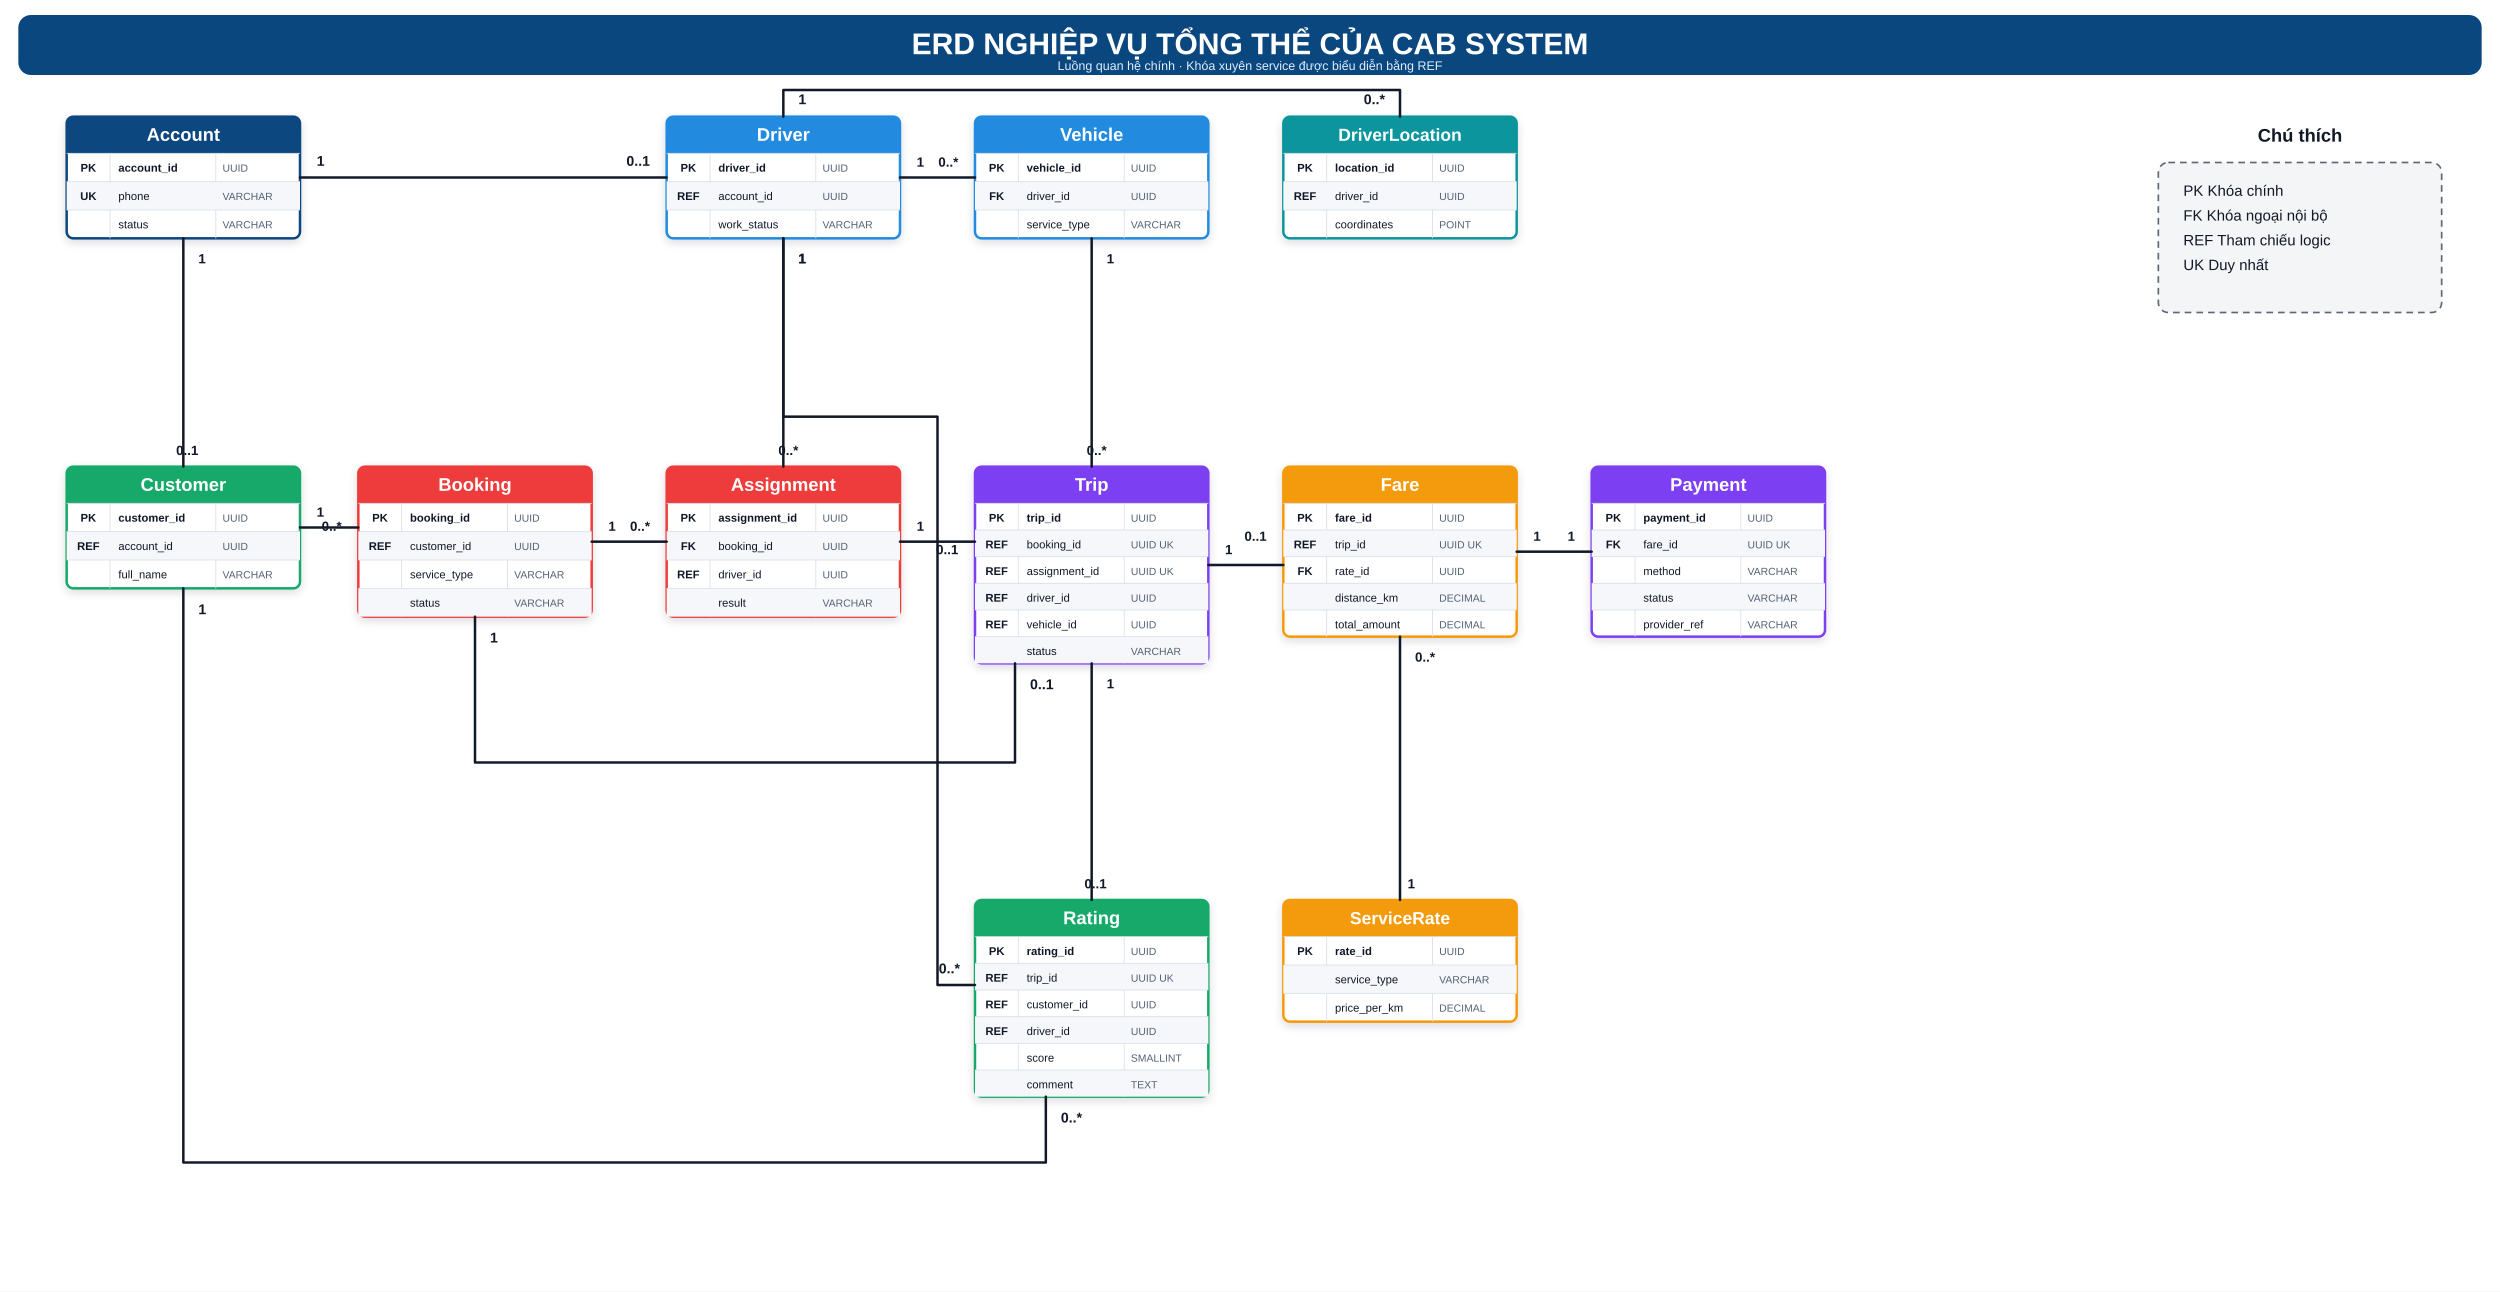
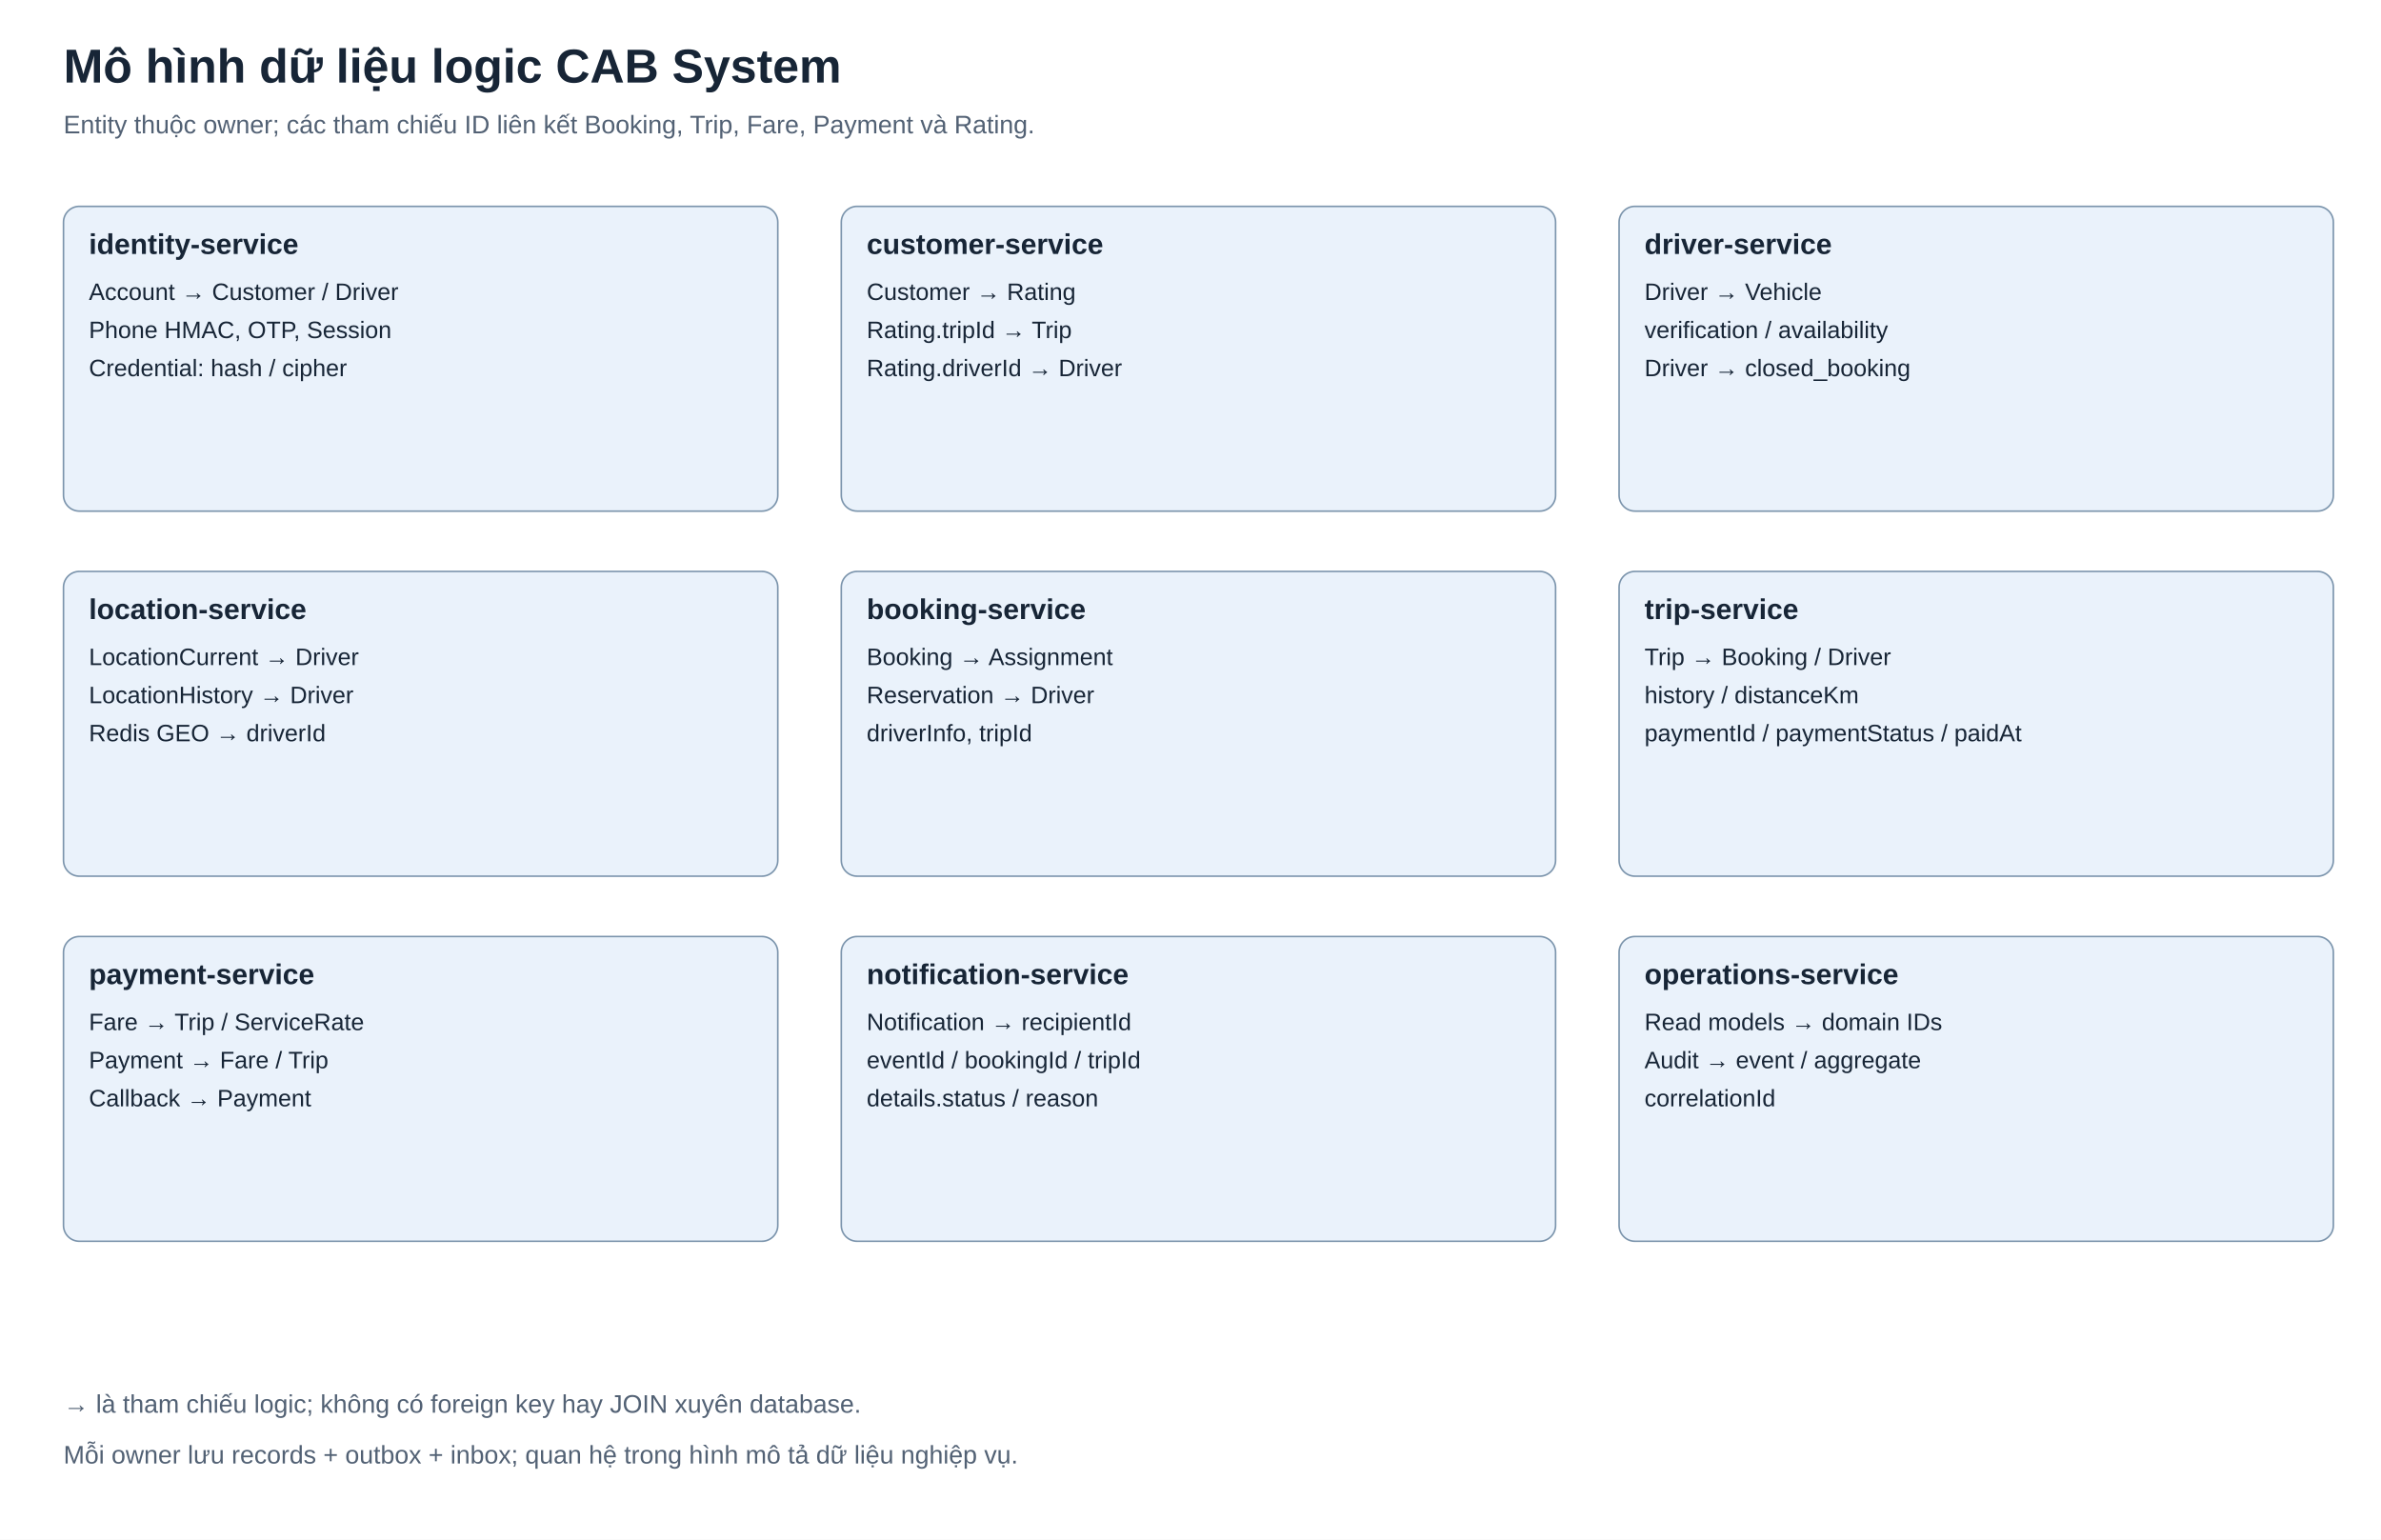
- <svg xmlns="http://www.w3.org/2000/svg" width="3000" height="1550" viewBox="0 0 3000 1550">
+ <svg xmlns="http://www.w3.org/2000/svg" width="1500" height="970" viewBox="0 0 1500 970">
  <defs>
-     <filter id="shadow" x="-20%" y="-20%" width="140%" height="140%">
-       <feDropShadow dx="0" dy="4" stdDeviation="5" flood-color="#0F172A" flood-opacity="0.14" />
-     </filter>
-     <marker id="arrowBlue" markerWidth="10" markerHeight="10" refX="8" refY="3" orient="auto">
-       <path d="M0,0 L0,6 L9,3 z" fill="#238BE0" />
-     </marker>
-     <marker id="arrowRed" markerWidth="10" markerHeight="10" refX="8" refY="3" orient="auto">
-       <path d="M0,0 L0,6 L9,3 z" fill="#EE3B3B" />
-     </marker>
-     <marker id="arrowBlack" markerWidth="10" markerHeight="10" refX="8" refY="3" orient="auto">
-       <path d="M0,0 L0,6 L9,3 z" fill="#111827" />
+     <marker id="a" viewBox="0 0 10 10" refX="9" refY="5" markerWidth="7" markerHeight="7" orient="auto-start-reverse">
+       <path d="M0,0L10,5L0,10Z" fill="#526174" />
    </marker>
  </defs>
-   <rect width="100%" height="100%" fill="#fff" />
-   <rect x="22" y="18" width="2956" height="72" rx="15" fill="#0B477F" stroke="#0B477F" stroke-width="0" />
-   <text x="1500" y="65" font-family="Arial, Segoe UI, sans-serif" font-size="36" font-weight="700" text-anchor="middle" fill="#FFFFFF">ERD NGHIỆP VỤ TỔNG THỂ CỦA CAB SYSTEM</text>
-   <text x="1500" y="84" font-family="Arial, Segoe UI, sans-serif" font-size="15" font-weight="400" text-anchor="middle" fill="#DCEEFF">Luồng quan hệ chính · Khóa xuyên service được biểu diễn bằng REF</text>
-   <g filter="url(#shadow)">
-     <rect x="80" y="140" width="280" height="146" rx="8" fill="#FFFFFF" stroke="#0B477F" stroke-width="3" />
-     <path d="M88,140 H352 Q360,140 360,148 V184 H80 V148 Q80,140 88,140Z" fill="#0B477F" />
-     <text x="220" y="169" font-family="Arial, Segoe UI, sans-serif" font-size="22" font-weight="700" text-anchor="middle" fill="#FFFFFF">Account</text>
-     <line x1="132" y1="184" x2="132" y2="286" stroke="#D8DEE7" stroke-width="1" />
-     <line x1="259" y1="184" x2="259" y2="286" stroke="#D8DEE7" stroke-width="1" />
-     <line x1="80" y1="184" x2="360" y2="184" stroke="#D8DEE7" stroke-width="1" />
-     <text x="106" y="206" font-family="Arial, Segoe UI, sans-serif" font-size="13.5" font-weight="700" text-anchor="middle" fill="#111827">PK</text>
-     <text x="142" y="206" font-family="Arial, Segoe UI, sans-serif" font-size="13.5" font-weight="700" text-anchor="start" fill="#111827">account_id</text>
-     <text x="267" y="206" font-family="Arial, Segoe UI, sans-serif" font-size="12.5" font-weight="400" text-anchor="start" fill="#526174">UUID</text>
-     <rect x="80" y="218" width="280" height="34" fill="#F5F7FA" />
-     <line x1="80" y1="218" x2="360" y2="218" stroke="#D8DEE7" stroke-width="1" />
-     <text x="106" y="240" font-family="Arial, Segoe UI, sans-serif" font-size="13.5" font-weight="700" text-anchor="middle" fill="#111827">UK</text>
-     <text x="142" y="240" font-family="Arial, Segoe UI, sans-serif" font-size="13.5" font-weight="400" text-anchor="start" fill="#111827">phone</text>
-     <text x="267" y="240" font-family="Arial, Segoe UI, sans-serif" font-size="12.5" font-weight="400" text-anchor="start" fill="#526174">VARCHAR</text>
-     <line x1="80" y1="252" x2="360" y2="252" stroke="#D8DEE7" stroke-width="1" />
-     <text x="106" y="274" font-family="Arial, Segoe UI, sans-serif" font-size="13.5" font-weight="700" text-anchor="middle" fill="#111827" />
-     <text x="142" y="274" font-family="Arial, Segoe UI, sans-serif" font-size="13.5" font-weight="400" text-anchor="start" fill="#111827">status</text>
-     <text x="267" y="274" font-family="Arial, Segoe UI, sans-serif" font-size="12.5" font-weight="400" text-anchor="start" fill="#526174">VARCHAR</text>
-   </g>
-   <g filter="url(#shadow)">
-     <rect x="800" y="140" width="280" height="146" rx="8" fill="#FFFFFF" stroke="#238BE0" stroke-width="3" />
-     <path d="M808,140 H1072 Q1080,140 1080,148 V184 H800 V148 Q800,140 808,140Z" fill="#238BE0" />
-     <text x="940" y="169" font-family="Arial, Segoe UI, sans-serif" font-size="22" font-weight="700" text-anchor="middle" fill="#FFFFFF">Driver</text>
-     <line x1="852" y1="184" x2="852" y2="286" stroke="#D8DEE7" stroke-width="1" />
-     <line x1="979" y1="184" x2="979" y2="286" stroke="#D8DEE7" stroke-width="1" />
-     <line x1="800" y1="184" x2="1080" y2="184" stroke="#D8DEE7" stroke-width="1" />
-     <text x="826" y="206" font-family="Arial, Segoe UI, sans-serif" font-size="13.5" font-weight="700" text-anchor="middle" fill="#111827">PK</text>
-     <text x="862" y="206" font-family="Arial, Segoe UI, sans-serif" font-size="13.5" font-weight="700" text-anchor="start" fill="#111827">driver_id</text>
-     <text x="987" y="206" font-family="Arial, Segoe UI, sans-serif" font-size="12.5" font-weight="400" text-anchor="start" fill="#526174">UUID</text>
-     <rect x="800" y="218" width="280" height="34" fill="#F5F7FA" />
-     <line x1="800" y1="218" x2="1080" y2="218" stroke="#D8DEE7" stroke-width="1" />
-     <text x="826" y="240" font-family="Arial, Segoe UI, sans-serif" font-size="13.5" font-weight="700" text-anchor="middle" fill="#111827">REF</text>
-     <text x="862" y="240" font-family="Arial, Segoe UI, sans-serif" font-size="13.5" font-weight="400" text-anchor="start" fill="#111827">account_id</text>
-     <text x="987" y="240" font-family="Arial, Segoe UI, sans-serif" font-size="12.5" font-weight="400" text-anchor="start" fill="#526174">UUID</text>
-     <line x1="800" y1="252" x2="1080" y2="252" stroke="#D8DEE7" stroke-width="1" />
-     <text x="826" y="274" font-family="Arial, Segoe UI, sans-serif" font-size="13.5" font-weight="700" text-anchor="middle" fill="#111827" />
-     <text x="862" y="274" font-family="Arial, Segoe UI, sans-serif" font-size="13.5" font-weight="400" text-anchor="start" fill="#111827">work_status</text>
-     <text x="987" y="274" font-family="Arial, Segoe UI, sans-serif" font-size="12.5" font-weight="400" text-anchor="start" fill="#526174">VARCHAR</text>
-   </g>
-   <g filter="url(#shadow)">
-     <rect x="1170" y="140" width="280" height="146" rx="8" fill="#FFFFFF" stroke="#238BE0" stroke-width="3" />
-     <path d="M1178,140 H1442 Q1450,140 1450,148 V184 H1170 V148 Q1170,140 1178,140Z" fill="#238BE0" />
-     <text x="1310" y="169" font-family="Arial, Segoe UI, sans-serif" font-size="22" font-weight="700" text-anchor="middle" fill="#FFFFFF">Vehicle</text>
-     <line x1="1222" y1="184" x2="1222" y2="286" stroke="#D8DEE7" stroke-width="1" />
-     <line x1="1349" y1="184" x2="1349" y2="286" stroke="#D8DEE7" stroke-width="1" />
-     <line x1="1170" y1="184" x2="1450" y2="184" stroke="#D8DEE7" stroke-width="1" />
-     <text x="1196" y="206" font-family="Arial, Segoe UI, sans-serif" font-size="13.5" font-weight="700" text-anchor="middle" fill="#111827">PK</text>
-     <text x="1232" y="206" font-family="Arial, Segoe UI, sans-serif" font-size="13.5" font-weight="700" text-anchor="start" fill="#111827">vehicle_id</text>
-     <text x="1357" y="206" font-family="Arial, Segoe UI, sans-serif" font-size="12.5" font-weight="400" text-anchor="start" fill="#526174">UUID</text>
-     <rect x="1170" y="218" width="280" height="34" fill="#F5F7FA" />
-     <line x1="1170" y1="218" x2="1450" y2="218" stroke="#D8DEE7" stroke-width="1" />
-     <text x="1196" y="240" font-family="Arial, Segoe UI, sans-serif" font-size="13.5" font-weight="700" text-anchor="middle" fill="#111827">FK</text>
-     <text x="1232" y="240" font-family="Arial, Segoe UI, sans-serif" font-size="13.5" font-weight="400" text-anchor="start" fill="#111827">driver_id</text>
-     <text x="1357" y="240" font-family="Arial, Segoe UI, sans-serif" font-size="12.5" font-weight="400" text-anchor="start" fill="#526174">UUID</text>
-     <line x1="1170" y1="252" x2="1450" y2="252" stroke="#D8DEE7" stroke-width="1" />
-     <text x="1196" y="274" font-family="Arial, Segoe UI, sans-serif" font-size="13.5" font-weight="700" text-anchor="middle" fill="#111827" />
-     <text x="1232" y="274" font-family="Arial, Segoe UI, sans-serif" font-size="13.5" font-weight="400" text-anchor="start" fill="#111827">service_type</text>
-     <text x="1357" y="274" font-family="Arial, Segoe UI, sans-serif" font-size="12.5" font-weight="400" text-anchor="start" fill="#526174">VARCHAR</text>
-   </g>
-   <g filter="url(#shadow)">
-     <rect x="1540" y="140" width="280" height="146" rx="8" fill="#FFFFFF" stroke="#07959D" stroke-width="3" />
-     <path d="M1548,140 H1812 Q1820,140 1820,148 V184 H1540 V148 Q1540,140 1548,140Z" fill="#07959D" />
-     <text x="1680" y="169" font-family="Arial, Segoe UI, sans-serif" font-size="21" font-weight="700" text-anchor="middle" fill="#FFFFFF">DriverLocation</text>
-     <line x1="1592" y1="184" x2="1592" y2="286" stroke="#D8DEE7" stroke-width="1" />
-     <line x1="1719" y1="184" x2="1719" y2="286" stroke="#D8DEE7" stroke-width="1" />
-     <line x1="1540" y1="184" x2="1820" y2="184" stroke="#D8DEE7" stroke-width="1" />
-     <text x="1566" y="206" font-family="Arial, Segoe UI, sans-serif" font-size="13.5" font-weight="700" text-anchor="middle" fill="#111827">PK</text>
-     <text x="1602" y="206" font-family="Arial, Segoe UI, sans-serif" font-size="13.5" font-weight="700" text-anchor="start" fill="#111827">location_id</text>
-     <text x="1727" y="206" font-family="Arial, Segoe UI, sans-serif" font-size="12.5" font-weight="400" text-anchor="start" fill="#526174">UUID</text>
-     <rect x="1540" y="218" width="280" height="34" fill="#F5F7FA" />
-     <line x1="1540" y1="218" x2="1820" y2="218" stroke="#D8DEE7" stroke-width="1" />
-     <text x="1566" y="240" font-family="Arial, Segoe UI, sans-serif" font-size="13.5" font-weight="700" text-anchor="middle" fill="#111827">REF</text>
-     <text x="1602" y="240" font-family="Arial, Segoe UI, sans-serif" font-size="13.5" font-weight="400" text-anchor="start" fill="#111827">driver_id</text>
-     <text x="1727" y="240" font-family="Arial, Segoe UI, sans-serif" font-size="12.5" font-weight="400" text-anchor="start" fill="#526174">UUID</text>
-     <line x1="1540" y1="252" x2="1820" y2="252" stroke="#D8DEE7" stroke-width="1" />
-     <text x="1566" y="274" font-family="Arial, Segoe UI, sans-serif" font-size="13.5" font-weight="700" text-anchor="middle" fill="#111827" />
-     <text x="1602" y="274" font-family="Arial, Segoe UI, sans-serif" font-size="13.5" font-weight="400" text-anchor="start" fill="#111827">coordinates</text>
-     <text x="1727" y="274" font-family="Arial, Segoe UI, sans-serif" font-size="12.5" font-weight="400" text-anchor="start" fill="#526174">POINT</text>
-   </g>
-   <g filter="url(#shadow)">
-     <rect x="80" y="560" width="280" height="146" rx="8" fill="#FFFFFF" stroke="#18A96B" stroke-width="3" />
-     <path d="M88,560 H352 Q360,560 360,568 V604 H80 V568 Q80,560 88,560Z" fill="#18A96B" />
-     <text x="220" y="589" font-family="Arial, Segoe UI, sans-serif" font-size="22" font-weight="700" text-anchor="middle" fill="#FFFFFF">Customer</text>
-     <line x1="132" y1="604" x2="132" y2="706" stroke="#D8DEE7" stroke-width="1" />
-     <line x1="259" y1="604" x2="259" y2="706" stroke="#D8DEE7" stroke-width="1" />
-     <line x1="80" y1="604" x2="360" y2="604" stroke="#D8DEE7" stroke-width="1" />
-     <text x="106" y="626" font-family="Arial, Segoe UI, sans-serif" font-size="13.5" font-weight="700" text-anchor="middle" fill="#111827">PK</text>
-     <text x="142" y="626" font-family="Arial, Segoe UI, sans-serif" font-size="13.5" font-weight="700" text-anchor="start" fill="#111827">customer_id</text>
-     <text x="267" y="626" font-family="Arial, Segoe UI, sans-serif" font-size="12.5" font-weight="400" text-anchor="start" fill="#526174">UUID</text>
-     <rect x="80" y="638" width="280" height="34" fill="#F5F7FA" />
-     <line x1="80" y1="638" x2="360" y2="638" stroke="#D8DEE7" stroke-width="1" />
-     <text x="106" y="660" font-family="Arial, Segoe UI, sans-serif" font-size="13.5" font-weight="700" text-anchor="middle" fill="#111827">REF</text>
-     <text x="142" y="660" font-family="Arial, Segoe UI, sans-serif" font-size="13.5" font-weight="400" text-anchor="start" fill="#111827">account_id</text>
-     <text x="267" y="660" font-family="Arial, Segoe UI, sans-serif" font-size="12.5" font-weight="400" text-anchor="start" fill="#526174">UUID</text>
-     <line x1="80" y1="672" x2="360" y2="672" stroke="#D8DEE7" stroke-width="1" />
-     <text x="106" y="694" font-family="Arial, Segoe UI, sans-serif" font-size="13.5" font-weight="700" text-anchor="middle" fill="#111827" />
-     <text x="142" y="694" font-family="Arial, Segoe UI, sans-serif" font-size="13.5" font-weight="400" text-anchor="start" fill="#111827">full_name</text>
-     <text x="267" y="694" font-family="Arial, Segoe UI, sans-serif" font-size="12.5" font-weight="400" text-anchor="start" fill="#526174">VARCHAR</text>
-   </g>
-   <g filter="url(#shadow)">
-     <rect x="430" y="560" width="280" height="180" rx="8" fill="#FFFFFF" stroke="#EE3B3B" stroke-width="3" />
-     <path d="M438,560 H702 Q710,560 710,568 V604 H430 V568 Q430,560 438,560Z" fill="#EE3B3B" />
-     <text x="570" y="589" font-family="Arial, Segoe UI, sans-serif" font-size="22" font-weight="700" text-anchor="middle" fill="#FFFFFF">Booking</text>
-     <line x1="482" y1="604" x2="482" y2="740" stroke="#D8DEE7" stroke-width="1" />
-     <line x1="609" y1="604" x2="609" y2="740" stroke="#D8DEE7" stroke-width="1" />
-     <line x1="430" y1="604" x2="710" y2="604" stroke="#D8DEE7" stroke-width="1" />
-     <text x="456" y="626" font-family="Arial, Segoe UI, sans-serif" font-size="13.5" font-weight="700" text-anchor="middle" fill="#111827">PK</text>
-     <text x="492" y="626" font-family="Arial, Segoe UI, sans-serif" font-size="13.5" font-weight="700" text-anchor="start" fill="#111827">booking_id</text>
-     <text x="617" y="626" font-family="Arial, Segoe UI, sans-serif" font-size="12.5" font-weight="400" text-anchor="start" fill="#526174">UUID</text>
-     <rect x="430" y="638" width="280" height="34" fill="#F5F7FA" />
-     <line x1="430" y1="638" x2="710" y2="638" stroke="#D8DEE7" stroke-width="1" />
-     <text x="456" y="660" font-family="Arial, Segoe UI, sans-serif" font-size="13.5" font-weight="700" text-anchor="middle" fill="#111827">REF</text>
-     <text x="492" y="660" font-family="Arial, Segoe UI, sans-serif" font-size="13.5" font-weight="400" text-anchor="start" fill="#111827">customer_id</text>
-     <text x="617" y="660" font-family="Arial, Segoe UI, sans-serif" font-size="12.5" font-weight="400" text-anchor="start" fill="#526174">UUID</text>
-     <line x1="430" y1="672" x2="710" y2="672" stroke="#D8DEE7" stroke-width="1" />
-     <text x="456" y="694" font-family="Arial, Segoe UI, sans-serif" font-size="13.5" font-weight="700" text-anchor="middle" fill="#111827" />
-     <text x="492" y="694" font-family="Arial, Segoe UI, sans-serif" font-size="13.5" font-weight="400" text-anchor="start" fill="#111827">service_type</text>
-     <text x="617" y="694" font-family="Arial, Segoe UI, sans-serif" font-size="12.5" font-weight="400" text-anchor="start" fill="#526174">VARCHAR</text>
-     <rect x="430" y="706" width="280" height="34" fill="#F5F7FA" />
-     <line x1="430" y1="706" x2="710" y2="706" stroke="#D8DEE7" stroke-width="1" />
-     <text x="456" y="728" font-family="Arial, Segoe UI, sans-serif" font-size="13.5" font-weight="700" text-anchor="middle" fill="#111827" />
-     <text x="492" y="728" font-family="Arial, Segoe UI, sans-serif" font-size="13.5" font-weight="400" text-anchor="start" fill="#111827">status</text>
-     <text x="617" y="728" font-family="Arial, Segoe UI, sans-serif" font-size="12.5" font-weight="400" text-anchor="start" fill="#526174">VARCHAR</text>
-   </g>
-   <g filter="url(#shadow)">
-     <rect x="800" y="560" width="280" height="180" rx="8" fill="#FFFFFF" stroke="#EE3B3B" stroke-width="3" />
-     <path d="M808,560 H1072 Q1080,560 1080,568 V604 H800 V568 Q800,560 808,560Z" fill="#EE3B3B" />
-     <text x="940" y="589" font-family="Arial, Segoe UI, sans-serif" font-size="22" font-weight="700" text-anchor="middle" fill="#FFFFFF">Assignment</text>
-     <line x1="852" y1="604" x2="852" y2="740" stroke="#D8DEE7" stroke-width="1" />
-     <line x1="979" y1="604" x2="979" y2="740" stroke="#D8DEE7" stroke-width="1" />
-     <line x1="800" y1="604" x2="1080" y2="604" stroke="#D8DEE7" stroke-width="1" />
-     <text x="826" y="626" font-family="Arial, Segoe UI, sans-serif" font-size="13.5" font-weight="700" text-anchor="middle" fill="#111827">PK</text>
-     <text x="862" y="626" font-family="Arial, Segoe UI, sans-serif" font-size="13.5" font-weight="700" text-anchor="start" fill="#111827">assignment_id</text>
-     <text x="987" y="626" font-family="Arial, Segoe UI, sans-serif" font-size="12.5" font-weight="400" text-anchor="start" fill="#526174">UUID</text>
-     <rect x="800" y="638" width="280" height="34" fill="#F5F7FA" />
-     <line x1="800" y1="638" x2="1080" y2="638" stroke="#D8DEE7" stroke-width="1" />
-     <text x="826" y="660" font-family="Arial, Segoe UI, sans-serif" font-size="13.5" font-weight="700" text-anchor="middle" fill="#111827">FK</text>
-     <text x="862" y="660" font-family="Arial, Segoe UI, sans-serif" font-size="13.5" font-weight="400" text-anchor="start" fill="#111827">booking_id</text>
-     <text x="987" y="660" font-family="Arial, Segoe UI, sans-serif" font-size="12.5" font-weight="400" text-anchor="start" fill="#526174">UUID</text>
-     <line x1="800" y1="672" x2="1080" y2="672" stroke="#D8DEE7" stroke-width="1" />
-     <text x="826" y="694" font-family="Arial, Segoe UI, sans-serif" font-size="13.5" font-weight="700" text-anchor="middle" fill="#111827">REF</text>
-     <text x="862" y="694" font-family="Arial, Segoe UI, sans-serif" font-size="13.5" font-weight="400" text-anchor="start" fill="#111827">driver_id</text>
-     <text x="987" y="694" font-family="Arial, Segoe UI, sans-serif" font-size="12.5" font-weight="400" text-anchor="start" fill="#526174">UUID</text>
-     <rect x="800" y="706" width="280" height="34" fill="#F5F7FA" />
-     <line x1="800" y1="706" x2="1080" y2="706" stroke="#D8DEE7" stroke-width="1" />
-     <text x="826" y="728" font-family="Arial, Segoe UI, sans-serif" font-size="13.5" font-weight="700" text-anchor="middle" fill="#111827" />
-     <text x="862" y="728" font-family="Arial, Segoe UI, sans-serif" font-size="13.5" font-weight="400" text-anchor="start" fill="#111827">result</text>
-     <text x="987" y="728" font-family="Arial, Segoe UI, sans-serif" font-size="12.5" font-weight="400" text-anchor="start" fill="#526174">VARCHAR</text>
-   </g>
-   <g filter="url(#shadow)">
-     <rect x="1170" y="560" width="280" height="236" rx="8" fill="#FFFFFF" stroke="#7C3FF2" stroke-width="3" />
-     <path d="M1178,560 H1442 Q1450,560 1450,568 V604 H1170 V568 Q1170,560 1178,560Z" fill="#7C3FF2" />
-     <text x="1310" y="589" font-family="Arial, Segoe UI, sans-serif" font-size="22" font-weight="700" text-anchor="middle" fill="#FFFFFF">Trip</text>
-     <line x1="1222" y1="604" x2="1222" y2="796" stroke="#D8DEE7" stroke-width="1" />
-     <line x1="1349" y1="604" x2="1349" y2="796" stroke="#D8DEE7" stroke-width="1" />
-     <line x1="1170" y1="604" x2="1450" y2="604" stroke="#D8DEE7" stroke-width="1" />
-     <text x="1196" y="626" font-family="Arial, Segoe UI, sans-serif" font-size="13.5" font-weight="700" text-anchor="middle" fill="#111827">PK</text>
-     <text x="1232" y="626" font-family="Arial, Segoe UI, sans-serif" font-size="13.5" font-weight="700" text-anchor="start" fill="#111827">trip_id</text>
-     <text x="1357" y="626" font-family="Arial, Segoe UI, sans-serif" font-size="12.5" font-weight="400" text-anchor="start" fill="#526174">UUID</text>
-     <rect x="1170" y="636" width="280" height="32" fill="#F5F7FA" />
-     <line x1="1170" y1="636" x2="1450" y2="636" stroke="#D8DEE7" stroke-width="1" />
-     <text x="1196" y="658" font-family="Arial, Segoe UI, sans-serif" font-size="13.5" font-weight="700" text-anchor="middle" fill="#111827">REF</text>
-     <text x="1232" y="658" font-family="Arial, Segoe UI, sans-serif" font-size="13.5" font-weight="400" text-anchor="start" fill="#111827">booking_id</text>
-     <text x="1357" y="658" font-family="Arial, Segoe UI, sans-serif" font-size="12.5" font-weight="400" text-anchor="start" fill="#526174">UUID UK</text>
-     <line x1="1170" y1="668" x2="1450" y2="668" stroke="#D8DEE7" stroke-width="1" />
-     <text x="1196" y="690" font-family="Arial, Segoe UI, sans-serif" font-size="13.5" font-weight="700" text-anchor="middle" fill="#111827">REF</text>
-     <text x="1232" y="690" font-family="Arial, Segoe UI, sans-serif" font-size="13.5" font-weight="400" text-anchor="start" fill="#111827">assignment_id</text>
-     <text x="1357" y="690" font-family="Arial, Segoe UI, sans-serif" font-size="12.5" font-weight="400" text-anchor="start" fill="#526174">UUID UK</text>
-     <rect x="1170" y="700" width="280" height="32" fill="#F5F7FA" />
-     <line x1="1170" y1="700" x2="1450" y2="700" stroke="#D8DEE7" stroke-width="1" />
-     <text x="1196" y="722" font-family="Arial, Segoe UI, sans-serif" font-size="13.5" font-weight="700" text-anchor="middle" fill="#111827">REF</text>
-     <text x="1232" y="722" font-family="Arial, Segoe UI, sans-serif" font-size="13.5" font-weight="400" text-anchor="start" fill="#111827">driver_id</text>
-     <text x="1357" y="722" font-family="Arial, Segoe UI, sans-serif" font-size="12.5" font-weight="400" text-anchor="start" fill="#526174">UUID</text>
-     <line x1="1170" y1="732" x2="1450" y2="732" stroke="#D8DEE7" stroke-width="1" />
-     <text x="1196" y="754" font-family="Arial, Segoe UI, sans-serif" font-size="13.5" font-weight="700" text-anchor="middle" fill="#111827">REF</text>
-     <text x="1232" y="754" font-family="Arial, Segoe UI, sans-serif" font-size="13.5" font-weight="400" text-anchor="start" fill="#111827">vehicle_id</text>
-     <text x="1357" y="754" font-family="Arial, Segoe UI, sans-serif" font-size="12.5" font-weight="400" text-anchor="start" fill="#526174">UUID</text>
-     <rect x="1170" y="764" width="280" height="32" fill="#F5F7FA" />
-     <line x1="1170" y1="764" x2="1450" y2="764" stroke="#D8DEE7" stroke-width="1" />
-     <text x="1196" y="786" font-family="Arial, Segoe UI, sans-serif" font-size="13.5" font-weight="700" text-anchor="middle" fill="#111827" />
-     <text x="1232" y="786" font-family="Arial, Segoe UI, sans-serif" font-size="13.5" font-weight="400" text-anchor="start" fill="#111827">status</text>
-     <text x="1357" y="786" font-family="Arial, Segoe UI, sans-serif" font-size="12.5" font-weight="400" text-anchor="start" fill="#526174">VARCHAR</text>
-   </g>
-   <g filter="url(#shadow)">
-     <rect x="1540" y="560" width="280" height="204" rx="8" fill="#FFFFFF" stroke="#F39A0B" stroke-width="3" />
-     <path d="M1548,560 H1812 Q1820,560 1820,568 V604 H1540 V568 Q1540,560 1548,560Z" fill="#F39A0B" />
-     <text x="1680" y="589" font-family="Arial, Segoe UI, sans-serif" font-size="22" font-weight="700" text-anchor="middle" fill="#FFFFFF">Fare</text>
-     <line x1="1592" y1="604" x2="1592" y2="764" stroke="#D8DEE7" stroke-width="1" />
-     <line x1="1719" y1="604" x2="1719" y2="764" stroke="#D8DEE7" stroke-width="1" />
-     <line x1="1540" y1="604" x2="1820" y2="604" stroke="#D8DEE7" stroke-width="1" />
-     <text x="1566" y="626" font-family="Arial, Segoe UI, sans-serif" font-size="13.5" font-weight="700" text-anchor="middle" fill="#111827">PK</text>
-     <text x="1602" y="626" font-family="Arial, Segoe UI, sans-serif" font-size="13.5" font-weight="700" text-anchor="start" fill="#111827">fare_id</text>
-     <text x="1727" y="626" font-family="Arial, Segoe UI, sans-serif" font-size="12.5" font-weight="400" text-anchor="start" fill="#526174">UUID</text>
-     <rect x="1540" y="636" width="280" height="32" fill="#F5F7FA" />
-     <line x1="1540" y1="636" x2="1820" y2="636" stroke="#D8DEE7" stroke-width="1" />
-     <text x="1566" y="658" font-family="Arial, Segoe UI, sans-serif" font-size="13.5" font-weight="700" text-anchor="middle" fill="#111827">REF</text>
-     <text x="1602" y="658" font-family="Arial, Segoe UI, sans-serif" font-size="13.5" font-weight="400" text-anchor="start" fill="#111827">trip_id</text>
-     <text x="1727" y="658" font-family="Arial, Segoe UI, sans-serif" font-size="12.5" font-weight="400" text-anchor="start" fill="#526174">UUID UK</text>
-     <line x1="1540" y1="668" x2="1820" y2="668" stroke="#D8DEE7" stroke-width="1" />
-     <text x="1566" y="690" font-family="Arial, Segoe UI, sans-serif" font-size="13.5" font-weight="700" text-anchor="middle" fill="#111827">FK</text>
-     <text x="1602" y="690" font-family="Arial, Segoe UI, sans-serif" font-size="13.5" font-weight="400" text-anchor="start" fill="#111827">rate_id</text>
-     <text x="1727" y="690" font-family="Arial, Segoe UI, sans-serif" font-size="12.5" font-weight="400" text-anchor="start" fill="#526174">UUID</text>
-     <rect x="1540" y="700" width="280" height="32" fill="#F5F7FA" />
-     <line x1="1540" y1="700" x2="1820" y2="700" stroke="#D8DEE7" stroke-width="1" />
-     <text x="1566" y="722" font-family="Arial, Segoe UI, sans-serif" font-size="13.5" font-weight="700" text-anchor="middle" fill="#111827" />
-     <text x="1602" y="722" font-family="Arial, Segoe UI, sans-serif" font-size="13.5" font-weight="400" text-anchor="start" fill="#111827">distance_km</text>
-     <text x="1727" y="722" font-family="Arial, Segoe UI, sans-serif" font-size="12.5" font-weight="400" text-anchor="start" fill="#526174">DECIMAL</text>
-     <line x1="1540" y1="732" x2="1820" y2="732" stroke="#D8DEE7" stroke-width="1" />
-     <text x="1566" y="754" font-family="Arial, Segoe UI, sans-serif" font-size="13.5" font-weight="700" text-anchor="middle" fill="#111827" />
-     <text x="1602" y="754" font-family="Arial, Segoe UI, sans-serif" font-size="13.5" font-weight="400" text-anchor="start" fill="#111827">total_amount</text>
-     <text x="1727" y="754" font-family="Arial, Segoe UI, sans-serif" font-size="12.5" font-weight="400" text-anchor="start" fill="#526174">DECIMAL</text>
-   </g>
-   <g filter="url(#shadow)">
-     <rect x="1910" y="560" width="280" height="204" rx="8" fill="#FFFFFF" stroke="#7C3FF2" stroke-width="3" />
-     <path d="M1918,560 H2182 Q2190,560 2190,568 V604 H1910 V568 Q1910,560 1918,560Z" fill="#7C3FF2" />
-     <text x="2050" y="589" font-family="Arial, Segoe UI, sans-serif" font-size="22" font-weight="700" text-anchor="middle" fill="#FFFFFF">Payment</text>
-     <line x1="1962" y1="604" x2="1962" y2="764" stroke="#D8DEE7" stroke-width="1" />
-     <line x1="2089" y1="604" x2="2089" y2="764" stroke="#D8DEE7" stroke-width="1" />
-     <line x1="1910" y1="604" x2="2190" y2="604" stroke="#D8DEE7" stroke-width="1" />
-     <text x="1936" y="626" font-family="Arial, Segoe UI, sans-serif" font-size="13.5" font-weight="700" text-anchor="middle" fill="#111827">PK</text>
-     <text x="1972" y="626" font-family="Arial, Segoe UI, sans-serif" font-size="13.5" font-weight="700" text-anchor="start" fill="#111827">payment_id</text>
-     <text x="2097" y="626" font-family="Arial, Segoe UI, sans-serif" font-size="12.5" font-weight="400" text-anchor="start" fill="#526174">UUID</text>
-     <rect x="1910" y="636" width="280" height="32" fill="#F5F7FA" />
-     <line x1="1910" y1="636" x2="2190" y2="636" stroke="#D8DEE7" stroke-width="1" />
-     <text x="1936" y="658" font-family="Arial, Segoe UI, sans-serif" font-size="13.5" font-weight="700" text-anchor="middle" fill="#111827">FK</text>
-     <text x="1972" y="658" font-family="Arial, Segoe UI, sans-serif" font-size="13.5" font-weight="400" text-anchor="start" fill="#111827">fare_id</text>
-     <text x="2097" y="658" font-family="Arial, Segoe UI, sans-serif" font-size="12.5" font-weight="400" text-anchor="start" fill="#526174">UUID UK</text>
-     <line x1="1910" y1="668" x2="2190" y2="668" stroke="#D8DEE7" stroke-width="1" />
-     <text x="1936" y="690" font-family="Arial, Segoe UI, sans-serif" font-size="13.5" font-weight="700" text-anchor="middle" fill="#111827" />
-     <text x="1972" y="690" font-family="Arial, Segoe UI, sans-serif" font-size="13.5" font-weight="400" text-anchor="start" fill="#111827">method</text>
-     <text x="2097" y="690" font-family="Arial, Segoe UI, sans-serif" font-size="12.5" font-weight="400" text-anchor="start" fill="#526174">VARCHAR</text>
-     <rect x="1910" y="700" width="280" height="32" fill="#F5F7FA" />
-     <line x1="1910" y1="700" x2="2190" y2="700" stroke="#D8DEE7" stroke-width="1" />
-     <text x="1936" y="722" font-family="Arial, Segoe UI, sans-serif" font-size="13.5" font-weight="700" text-anchor="middle" fill="#111827" />
-     <text x="1972" y="722" font-family="Arial, Segoe UI, sans-serif" font-size="13.5" font-weight="400" text-anchor="start" fill="#111827">status</text>
-     <text x="2097" y="722" font-family="Arial, Segoe UI, sans-serif" font-size="12.5" font-weight="400" text-anchor="start" fill="#526174">VARCHAR</text>
-     <line x1="1910" y1="732" x2="2190" y2="732" stroke="#D8DEE7" stroke-width="1" />
-     <text x="1936" y="754" font-family="Arial, Segoe UI, sans-serif" font-size="13.5" font-weight="700" text-anchor="middle" fill="#111827" />
-     <text x="1972" y="754" font-family="Arial, Segoe UI, sans-serif" font-size="13.5" font-weight="400" text-anchor="start" fill="#111827">provider_ref</text>
-     <text x="2097" y="754" font-family="Arial, Segoe UI, sans-serif" font-size="12.5" font-weight="400" text-anchor="start" fill="#526174">VARCHAR</text>
-   </g>
-   <g filter="url(#shadow)">
-     <rect x="1540" y="1080" width="280" height="146" rx="8" fill="#FFFFFF" stroke="#F39A0B" stroke-width="3" />
-     <path d="M1548,1080 H1812 Q1820,1080 1820,1088 V1124 H1540 V1088 Q1540,1080 1548,1080Z" fill="#F39A0B" />
-     <text x="1680" y="1109" font-family="Arial, Segoe UI, sans-serif" font-size="21" font-weight="700" text-anchor="middle" fill="#FFFFFF">ServiceRate</text>
-     <line x1="1592" y1="1124" x2="1592" y2="1226" stroke="#D8DEE7" stroke-width="1" />
-     <line x1="1719" y1="1124" x2="1719" y2="1226" stroke="#D8DEE7" stroke-width="1" />
-     <line x1="1540" y1="1124" x2="1820" y2="1124" stroke="#D8DEE7" stroke-width="1" />
-     <text x="1566" y="1146" font-family="Arial, Segoe UI, sans-serif" font-size="13.5" font-weight="700" text-anchor="middle" fill="#111827">PK</text>
-     <text x="1602" y="1146" font-family="Arial, Segoe UI, sans-serif" font-size="13.5" font-weight="700" text-anchor="start" fill="#111827">rate_id</text>
-     <text x="1727" y="1146" font-family="Arial, Segoe UI, sans-serif" font-size="12.5" font-weight="400" text-anchor="start" fill="#526174">UUID</text>
-     <rect x="1540" y="1158" width="280" height="34" fill="#F5F7FA" />
-     <line x1="1540" y1="1158" x2="1820" y2="1158" stroke="#D8DEE7" stroke-width="1" />
-     <text x="1566" y="1180" font-family="Arial, Segoe UI, sans-serif" font-size="13.5" font-weight="700" text-anchor="middle" fill="#111827" />
-     <text x="1602" y="1180" font-family="Arial, Segoe UI, sans-serif" font-size="13.5" font-weight="400" text-anchor="start" fill="#111827">service_type</text>
-     <text x="1727" y="1180" font-family="Arial, Segoe UI, sans-serif" font-size="12.5" font-weight="400" text-anchor="start" fill="#526174">VARCHAR</text>
-     <line x1="1540" y1="1192" x2="1820" y2="1192" stroke="#D8DEE7" stroke-width="1" />
-     <text x="1566" y="1214" font-family="Arial, Segoe UI, sans-serif" font-size="13.5" font-weight="700" text-anchor="middle" fill="#111827" />
-     <text x="1602" y="1214" font-family="Arial, Segoe UI, sans-serif" font-size="13.5" font-weight="400" text-anchor="start" fill="#111827">price_per_km</text>
-     <text x="1727" y="1214" font-family="Arial, Segoe UI, sans-serif" font-size="12.5" font-weight="400" text-anchor="start" fill="#526174">DECIMAL</text>
-   </g>
-   <g filter="url(#shadow)">
-     <rect x="1170" y="1080" width="280" height="236" rx="8" fill="#FFFFFF" stroke="#18A96B" stroke-width="3" />
-     <path d="M1178,1080 H1442 Q1450,1080 1450,1088 V1124 H1170 V1088 Q1170,1080 1178,1080Z" fill="#18A96B" />
-     <text x="1310" y="1109" font-family="Arial, Segoe UI, sans-serif" font-size="22" font-weight="700" text-anchor="middle" fill="#FFFFFF">Rating</text>
-     <line x1="1222" y1="1124" x2="1222" y2="1316" stroke="#D8DEE7" stroke-width="1" />
-     <line x1="1349" y1="1124" x2="1349" y2="1316" stroke="#D8DEE7" stroke-width="1" />
-     <line x1="1170" y1="1124" x2="1450" y2="1124" stroke="#D8DEE7" stroke-width="1" />
-     <text x="1196" y="1146" font-family="Arial, Segoe UI, sans-serif" font-size="13.5" font-weight="700" text-anchor="middle" fill="#111827">PK</text>
-     <text x="1232" y="1146" font-family="Arial, Segoe UI, sans-serif" font-size="13.5" font-weight="700" text-anchor="start" fill="#111827">rating_id</text>
-     <text x="1357" y="1146" font-family="Arial, Segoe UI, sans-serif" font-size="12.5" font-weight="400" text-anchor="start" fill="#526174">UUID</text>
-     <rect x="1170" y="1156" width="280" height="32" fill="#F5F7FA" />
-     <line x1="1170" y1="1156" x2="1450" y2="1156" stroke="#D8DEE7" stroke-width="1" />
-     <text x="1196" y="1178" font-family="Arial, Segoe UI, sans-serif" font-size="13.5" font-weight="700" text-anchor="middle" fill="#111827">REF</text>
-     <text x="1232" y="1178" font-family="Arial, Segoe UI, sans-serif" font-size="13.5" font-weight="400" text-anchor="start" fill="#111827">trip_id</text>
-     <text x="1357" y="1178" font-family="Arial, Segoe UI, sans-serif" font-size="12.5" font-weight="400" text-anchor="start" fill="#526174">UUID UK</text>
-     <line x1="1170" y1="1188" x2="1450" y2="1188" stroke="#D8DEE7" stroke-width="1" />
-     <text x="1196" y="1210" font-family="Arial, Segoe UI, sans-serif" font-size="13.5" font-weight="700" text-anchor="middle" fill="#111827">REF</text>
-     <text x="1232" y="1210" font-family="Arial, Segoe UI, sans-serif" font-size="13.5" font-weight="400" text-anchor="start" fill="#111827">customer_id</text>
-     <text x="1357" y="1210" font-family="Arial, Segoe UI, sans-serif" font-size="12.5" font-weight="400" text-anchor="start" fill="#526174">UUID</text>
-     <rect x="1170" y="1220" width="280" height="32" fill="#F5F7FA" />
-     <line x1="1170" y1="1220" x2="1450" y2="1220" stroke="#D8DEE7" stroke-width="1" />
-     <text x="1196" y="1242" font-family="Arial, Segoe UI, sans-serif" font-size="13.5" font-weight="700" text-anchor="middle" fill="#111827">REF</text>
-     <text x="1232" y="1242" font-family="Arial, Segoe UI, sans-serif" font-size="13.5" font-weight="400" text-anchor="start" fill="#111827">driver_id</text>
-     <text x="1357" y="1242" font-family="Arial, Segoe UI, sans-serif" font-size="12.5" font-weight="400" text-anchor="start" fill="#526174">UUID</text>
-     <line x1="1170" y1="1252" x2="1450" y2="1252" stroke="#D8DEE7" stroke-width="1" />
-     <text x="1196" y="1274" font-family="Arial, Segoe UI, sans-serif" font-size="13.5" font-weight="700" text-anchor="middle" fill="#111827" />
-     <text x="1232" y="1274" font-family="Arial, Segoe UI, sans-serif" font-size="13.5" font-weight="400" text-anchor="start" fill="#111827">score</text>
-     <text x="1357" y="1274" font-family="Arial, Segoe UI, sans-serif" font-size="12.5" font-weight="400" text-anchor="start" fill="#526174">SMALLINT</text>
-     <rect x="1170" y="1284" width="280" height="32" fill="#F5F7FA" />
-     <line x1="1170" y1="1284" x2="1450" y2="1284" stroke="#D8DEE7" stroke-width="1" />
-     <text x="1196" y="1306" font-family="Arial, Segoe UI, sans-serif" font-size="13.5" font-weight="700" text-anchor="middle" fill="#111827" />
-     <text x="1232" y="1306" font-family="Arial, Segoe UI, sans-serif" font-size="13.5" font-weight="400" text-anchor="start" fill="#111827">comment</text>
-     <text x="1357" y="1306" font-family="Arial, Segoe UI, sans-serif" font-size="12.5" font-weight="400" text-anchor="start" fill="#526174">TEXT</text>
-   </g>
-   <path d="M220,286 V560" fill="none" stroke="#111827" stroke-width="3" stroke-linejoin="round" stroke-linecap="round" />
-   <text x="238" y="316" font-family="Arial, Segoe UI, sans-serif" font-size="16" font-weight="700" text-anchor="start" fill="#111827">1</text>
-   <text x="238" y="546" font-family="Arial, Segoe UI, sans-serif" font-size="16" font-weight="700" text-anchor="end" fill="#111827">0..1</text>
-   <path d="M360,213 H800" fill="none" stroke="#111827" stroke-width="3" stroke-linejoin="round" stroke-linecap="round" />
-   <text x="380" y="199" font-family="Arial, Segoe UI, sans-serif" font-size="17" font-weight="700" text-anchor="start" fill="#111827">1</text>
-   <text x="780" y="199" font-family="Arial, Segoe UI, sans-serif" font-size="17" font-weight="700" text-anchor="end" fill="#111827">0..1</text>
-   <path d="M1080,213 H1170" fill="none" stroke="#111827" stroke-width="3" stroke-linejoin="round" stroke-linecap="round" />
-   <text x="1100" y="200" font-family="Arial, Segoe UI, sans-serif" font-size="16" font-weight="700" text-anchor="start" fill="#111827">1</text>
-   <text x="1150" y="200" font-family="Arial, Segoe UI, sans-serif" font-size="16" font-weight="700" text-anchor="end" fill="#111827">0..*</text>
-   <path d="M940,140 V108 H1680 V140" fill="none" stroke="#111827" stroke-width="3" stroke-linejoin="round" stroke-linecap="round" />
-   <text x="958" y="125" font-family="Arial, Segoe UI, sans-serif" font-size="17" font-weight="700" text-anchor="start" fill="#111827">1</text>
-   <text x="1662" y="125" font-family="Arial, Segoe UI, sans-serif" font-size="17" font-weight="700" text-anchor="end" fill="#111827">0..*</text>
-   <path d="M360,633 H430" fill="none" stroke="#111827" stroke-width="3" stroke-linejoin="round" stroke-linecap="round" />
-   <text x="380" y="620" font-family="Arial, Segoe UI, sans-serif" font-size="16" font-weight="700" text-anchor="start" fill="#111827">1</text>
-   <text x="410" y="637" font-family="Arial, Segoe UI, sans-serif" font-size="16" font-weight="700" text-anchor="end" fill="#111827">0..*</text>
-   <path d="M710,650 H800" fill="none" stroke="#111827" stroke-width="3" stroke-linejoin="round" stroke-linecap="round" />
-   <text x="730" y="637" font-family="Arial, Segoe UI, sans-serif" font-size="16" font-weight="700" text-anchor="start" fill="#111827">1</text>
-   <text x="780" y="637" font-family="Arial, Segoe UI, sans-serif" font-size="16" font-weight="700" text-anchor="end" fill="#111827">0..*</text>
-   <path d="M1080,650 H1170" fill="none" stroke="#111827" stroke-width="3" stroke-linejoin="round" stroke-linecap="round" />
-   <text x="1100" y="637" font-family="Arial, Segoe UI, sans-serif" font-size="16" font-weight="700" text-anchor="start" fill="#111827">1</text>
-   <text x="1150" y="665" font-family="Arial, Segoe UI, sans-serif" font-size="16" font-weight="700" text-anchor="end" fill="#111827">0..1</text>
-   <path d="M1450,678 H1540" fill="none" stroke="#111827" stroke-width="3" stroke-linejoin="round" stroke-linecap="round" />
-   <text x="1470" y="665" font-family="Arial, Segoe UI, sans-serif" font-size="16" font-weight="700" text-anchor="start" fill="#111827">1</text>
-   <text x="1520" y="649" font-family="Arial, Segoe UI, sans-serif" font-size="16" font-weight="700" text-anchor="end" fill="#111827">0..1</text>
-   <path d="M1820,662 H1910" fill="none" stroke="#111827" stroke-width="3" stroke-linejoin="round" stroke-linecap="round" />
-   <text x="1840" y="649" font-family="Arial, Segoe UI, sans-serif" font-size="16" font-weight="700" text-anchor="start" fill="#111827">1</text>
-   <text x="1890" y="649" font-family="Arial, Segoe UI, sans-serif" font-size="16" font-weight="700" text-anchor="end" fill="#111827">1</text>
-   <path d="M1310,286 V560" fill="none" stroke="#111827" stroke-width="3" stroke-linejoin="round" stroke-linecap="round" />
-   <text x="1328" y="316" font-family="Arial, Segoe UI, sans-serif" font-size="16" font-weight="700" text-anchor="start" fill="#111827">1</text>
-   <text x="1328" y="546" font-family="Arial, Segoe UI, sans-serif" font-size="16" font-weight="700" text-anchor="end" fill="#111827">0..*</text>
-   <path d="M940,286 V560" fill="none" stroke="#111827" stroke-width="3" stroke-linejoin="round" stroke-linecap="round" />
-   <text x="958" y="316" font-family="Arial, Segoe UI, sans-serif" font-size="16" font-weight="700" text-anchor="start" fill="#111827">1</text>
-   <text x="958" y="546" font-family="Arial, Segoe UI, sans-serif" font-size="16" font-weight="700" text-anchor="end" fill="#111827">0..*</text>
-   <path d="M570,740 V915 H1218 V796" fill="none" stroke="#111827" stroke-width="3" stroke-linejoin="round" stroke-linecap="round" />
-   <text x="588" y="771" font-family="Arial, Segoe UI, sans-serif" font-size="17" font-weight="700" text-anchor="start" fill="#111827">1</text>
-   <text x="1236" y="827" font-family="Arial, Segoe UI, sans-serif" font-size="17" font-weight="700" text-anchor="start" fill="#111827">0..1</text>
-   <path d="M1310,796 V1080" fill="none" stroke="#111827" stroke-width="3" stroke-linejoin="round" stroke-linecap="round" />
-   <text x="1328" y="826" font-family="Arial, Segoe UI, sans-serif" font-size="16" font-weight="700" text-anchor="start" fill="#111827">1</text>
-   <text x="1328" y="1066" font-family="Arial, Segoe UI, sans-serif" font-size="16" font-weight="700" text-anchor="end" fill="#111827">0..1</text>
-   <path d="M1680,764 V1080" fill="none" stroke="#111827" stroke-width="3" stroke-linejoin="round" stroke-linecap="round" />
-   <text x="1698" y="794" font-family="Arial, Segoe UI, sans-serif" font-size="16" font-weight="700" text-anchor="start" fill="#111827">0..*</text>
-   <text x="1698" y="1066" font-family="Arial, Segoe UI, sans-serif" font-size="16" font-weight="700" text-anchor="end" fill="#111827">1</text>
-   <path d="M940,286 V500 H1125 V1182 H1170" fill="none" stroke="#111827" stroke-width="3" stroke-linejoin="round" stroke-linecap="round" />
-   <text x="958" y="316" font-family="Arial, Segoe UI, sans-serif" font-size="17" font-weight="700" text-anchor="start" fill="#111827">1</text>
-   <text x="1152" y="1168" font-family="Arial, Segoe UI, sans-serif" font-size="17" font-weight="700" text-anchor="end" fill="#111827">0..*</text>
-   <path d="M220,706 V1395 H1255 V1316" fill="none" stroke="#111827" stroke-width="3" stroke-linejoin="round" stroke-linecap="round" />
-   <text x="238" y="737" font-family="Arial, Segoe UI, sans-serif" font-size="17" font-weight="700" text-anchor="start" fill="#111827">1</text>
-   <text x="1273" y="1347" font-family="Arial, Segoe UI, sans-serif" font-size="17" font-weight="700" text-anchor="start" fill="#111827">0..*</text>
-   <text x="2760" y="170" font-family="Arial, Segoe UI, sans-serif" font-size="22" font-weight="700" text-anchor="middle" fill="#111827">Chú thích</text>
-   <rect x="2590" y="195" width="340" height="180" rx="12" fill="#F4F5F7" stroke="#5E6772" stroke-width="2" stroke-dasharray="8 6" />
-   <text x="2620" y="235" font-family="Arial, Segoe UI, sans-serif" font-size="18" font-weight="400" text-anchor="start" fill="#111827">
-     <tspan x="2620" dy="0">PK   Khóa chính</tspan>
-     <tspan x="2620" dy="29.7">FK   Khóa ngoại nội bộ</tspan>
-     <tspan x="2620" dy="29.7">REF  Tham chiếu logic</tspan>
-     <tspan x="2620" dy="29.7">UK   Duy nhất</tspan>
-   </text>
+   <rect width="100%" height="100%" fill="white" />
+   <style>text{font-family:Arial,Segoe UI,sans-serif;fill:#172536} .title{font-size:30px;font-weight:700} .sub{font-size:16px;fill:#526174} .label{font-size:18px;font-weight:700} .body{font-size:15px} .edge{stroke:#526174;stroke-width:2;fill:none;marker-end:url(#a)}</style>
+   <text x="40" y="52" class="title">Mô hình dữ liệu logic CAB System</text>
+   <text x="40" y="84" class="sub">Entity thuộc owner; các tham chiếu ID liên kết Booking, Trip, Fare, Payment và Rating.</text>
+   <rect x="40" y="130" width="450" height="192" rx="10" fill="#EAF2FB" stroke="#7B94AC" />
+   <text x="56" y="160" class="label">identity-service</text>
+   <text x="56" y="189" class="body">Account → Customer / Driver</text>
+   <text x="56" y="213" class="body">Phone HMAC, OTP, Session</text>
+   <text x="56" y="237" class="body">Credential: hash / cipher</text>
+   <rect x="530" y="130" width="450" height="192" rx="10" fill="#EAF2FB" stroke="#7B94AC" />
+   <text x="546" y="160" class="label">customer-service</text>
+   <text x="546" y="189" class="body">Customer → Rating</text>
+   <text x="546" y="213" class="body">Rating.tripId → Trip</text>
+   <text x="546" y="237" class="body">Rating.driverId → Driver</text>
+   <rect x="1020" y="130" width="450" height="192" rx="10" fill="#EAF2FB" stroke="#7B94AC" />
+   <text x="1036" y="160" class="label">driver-service</text>
+   <text x="1036" y="189" class="body">Driver → Vehicle</text>
+   <text x="1036" y="213" class="body">verification / availability</text>
+   <text x="1036" y="237" class="body">Driver → closed_booking</text>
+   <rect x="40" y="360" width="450" height="192" rx="10" fill="#EAF2FB" stroke="#7B94AC" />
+   <text x="56" y="390" class="label">location-service</text>
+   <text x="56" y="419" class="body">LocationCurrent → Driver</text>
+   <text x="56" y="443" class="body">LocationHistory → Driver</text>
+   <text x="56" y="467" class="body">Redis GEO → driverId</text>
+   <rect x="530" y="360" width="450" height="192" rx="10" fill="#EAF2FB" stroke="#7B94AC" />
+   <text x="546" y="390" class="label">booking-service</text>
+   <text x="546" y="419" class="body">Booking → Assignment</text>
+   <text x="546" y="443" class="body">Reservation → Driver</text>
+   <text x="546" y="467" class="body">driverInfo, tripId</text>
+   <rect x="1020" y="360" width="450" height="192" rx="10" fill="#EAF2FB" stroke="#7B94AC" />
+   <text x="1036" y="390" class="label">trip-service</text>
+   <text x="1036" y="419" class="body">Trip → Booking / Driver</text>
+   <text x="1036" y="443" class="body">history / distanceKm</text>
+   <text x="1036" y="467" class="body">paymentId / paymentStatus / paidAt</text>
+   <rect x="40" y="590" width="450" height="192" rx="10" fill="#EAF2FB" stroke="#7B94AC" />
+   <text x="56" y="620" class="label">payment-service</text>
+   <text x="56" y="649" class="body">Fare → Trip / ServiceRate</text>
+   <text x="56" y="673" class="body">Payment → Fare / Trip</text>
+   <text x="56" y="697" class="body">Callback → Payment</text>
+   <rect x="530" y="590" width="450" height="192" rx="10" fill="#EAF2FB" stroke="#7B94AC" />
+   <text x="546" y="620" class="label">notification-service</text>
+   <text x="546" y="649" class="body">Notification → recipientId</text>
+   <text x="546" y="673" class="body">eventId / bookingId / tripId</text>
+   <text x="546" y="697" class="body">details.status / reason</text>
+   <rect x="1020" y="590" width="450" height="192" rx="10" fill="#EAF2FB" stroke="#7B94AC" />
+   <text x="1036" y="620" class="label">operations-service</text>
+   <text x="1036" y="649" class="body">Read models → domain IDs</text>
+   <text x="1036" y="673" class="body">Audit → event / aggregate</text>
+   <text x="1036" y="697" class="body">correlationId</text>
+   <text x="40" y="890" class="sub">→ là tham chiếu logic; không có foreign key hay JOIN xuyên database.</text>
+   <text x="40" y="922" class="sub">Mỗi owner lưu records + outbox + inbox; quan hệ trong hình mô tả dữ liệu nghiệp vụ.</text>
</svg>
